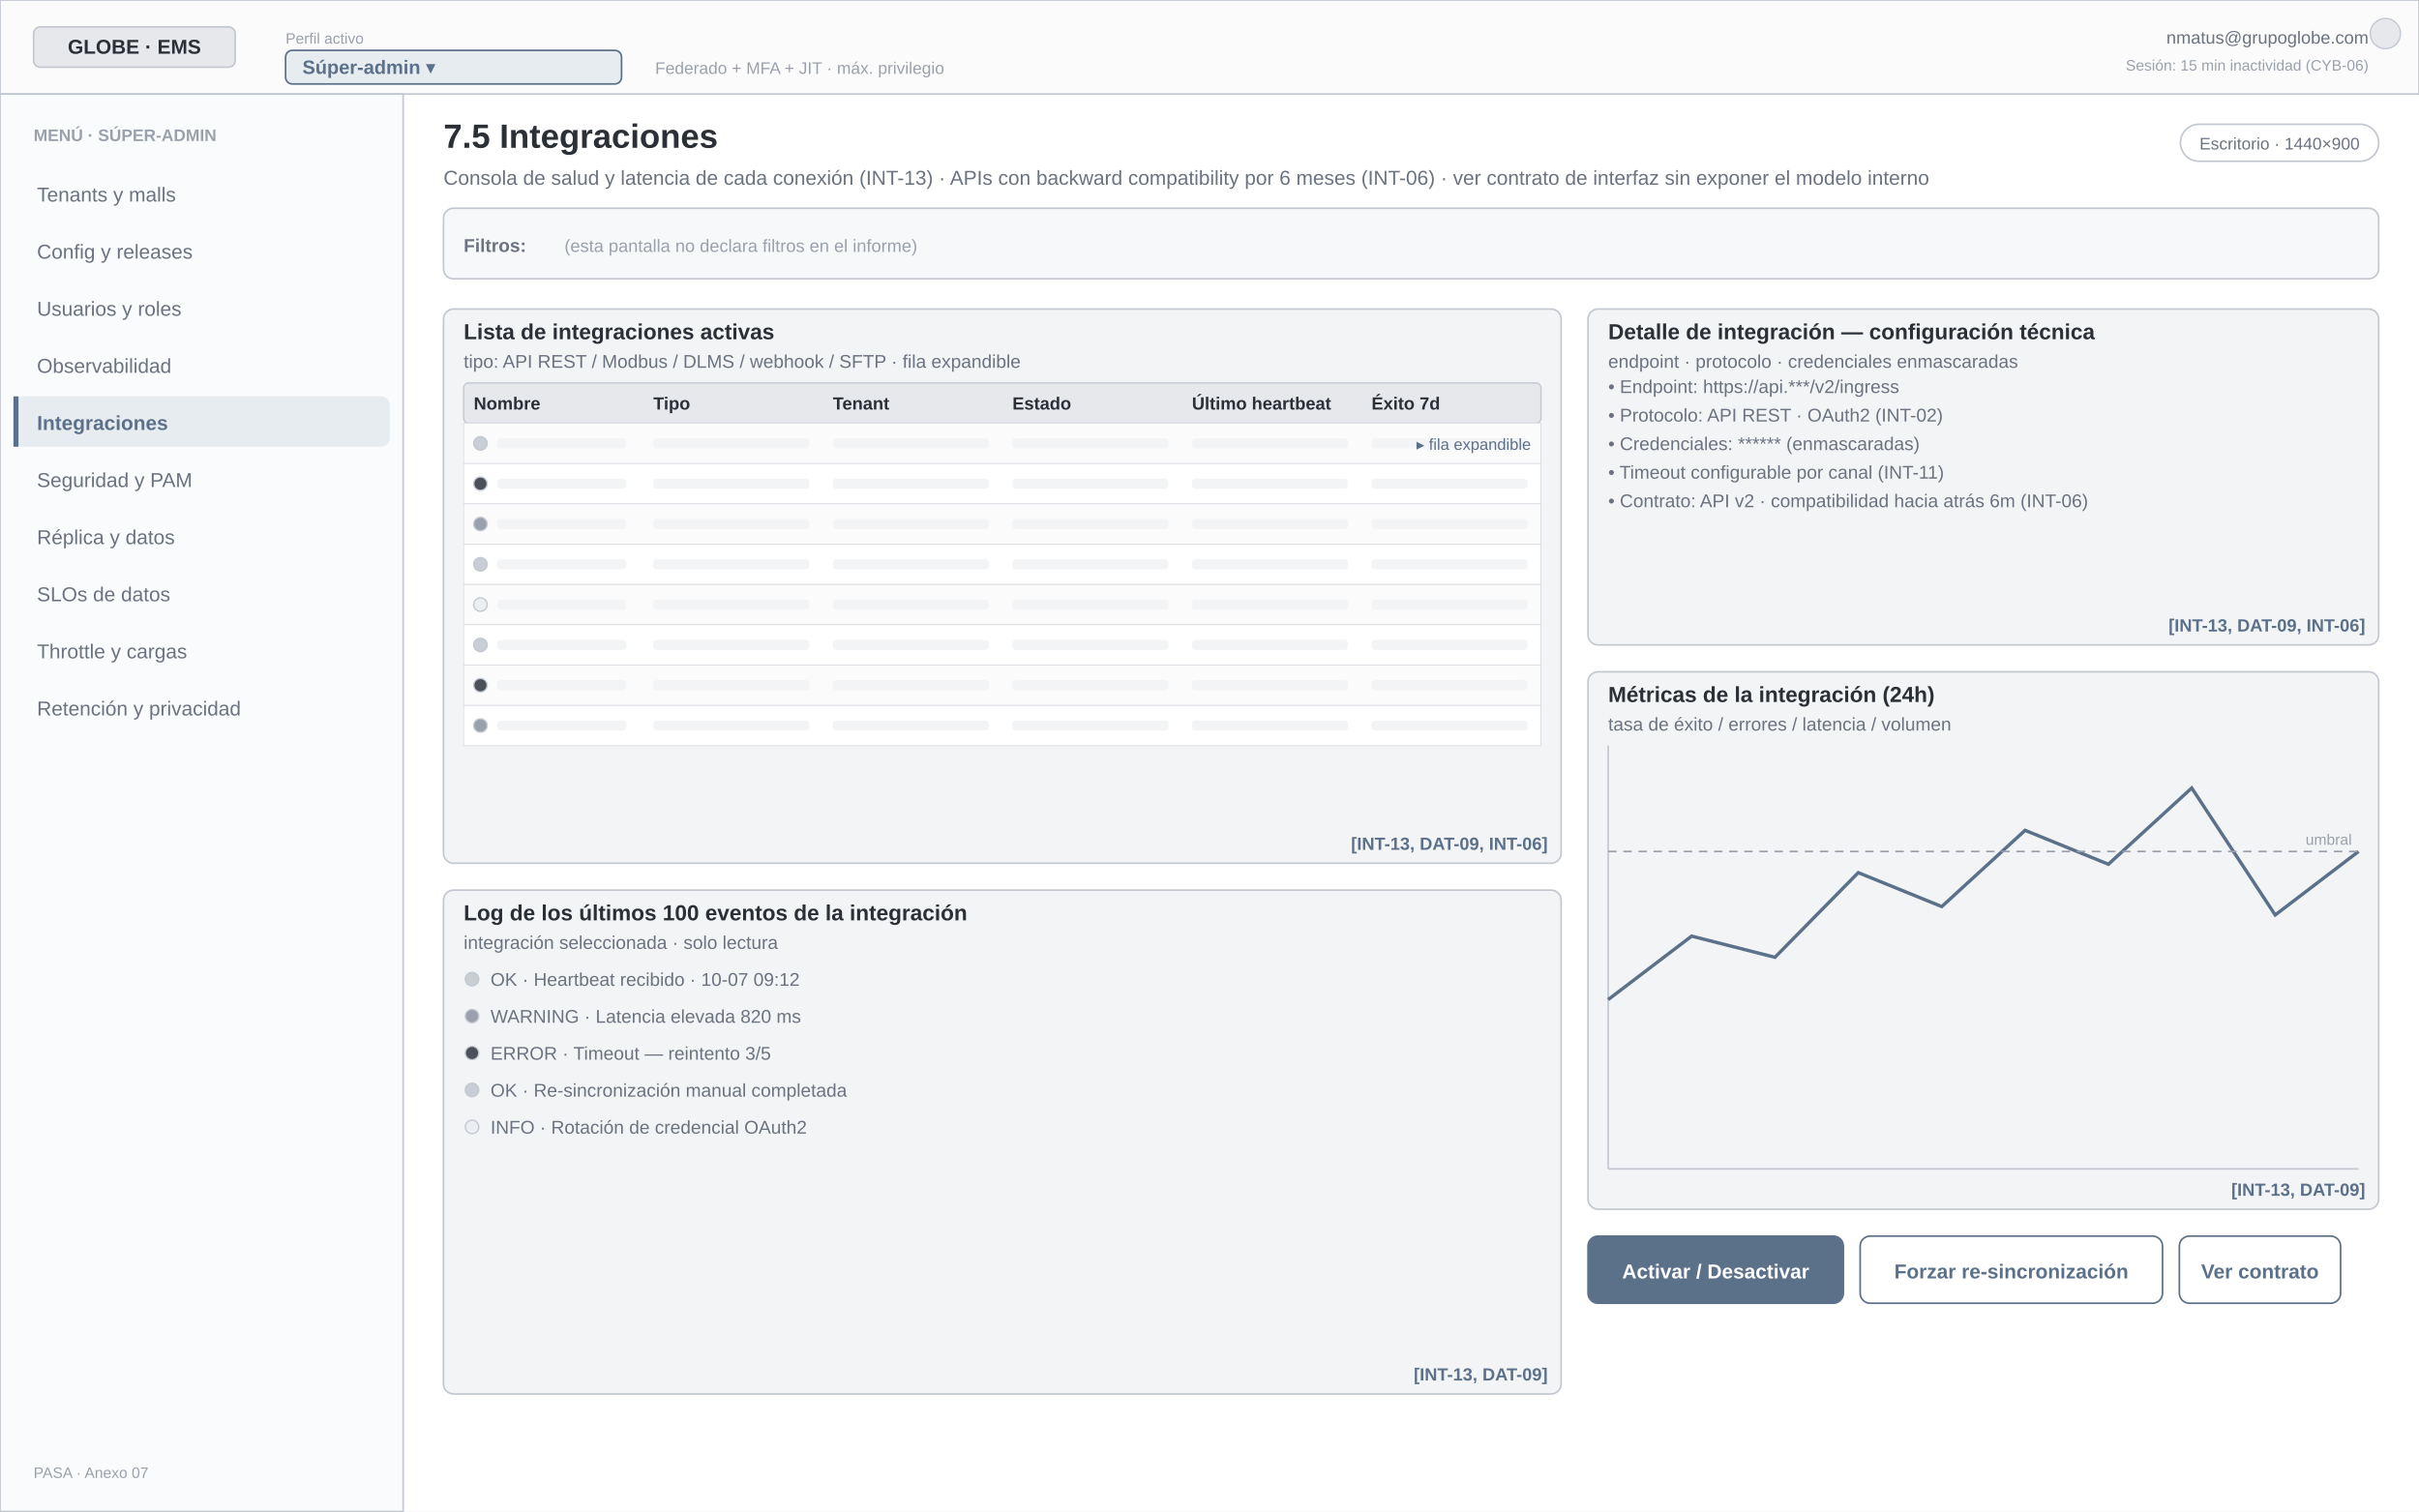
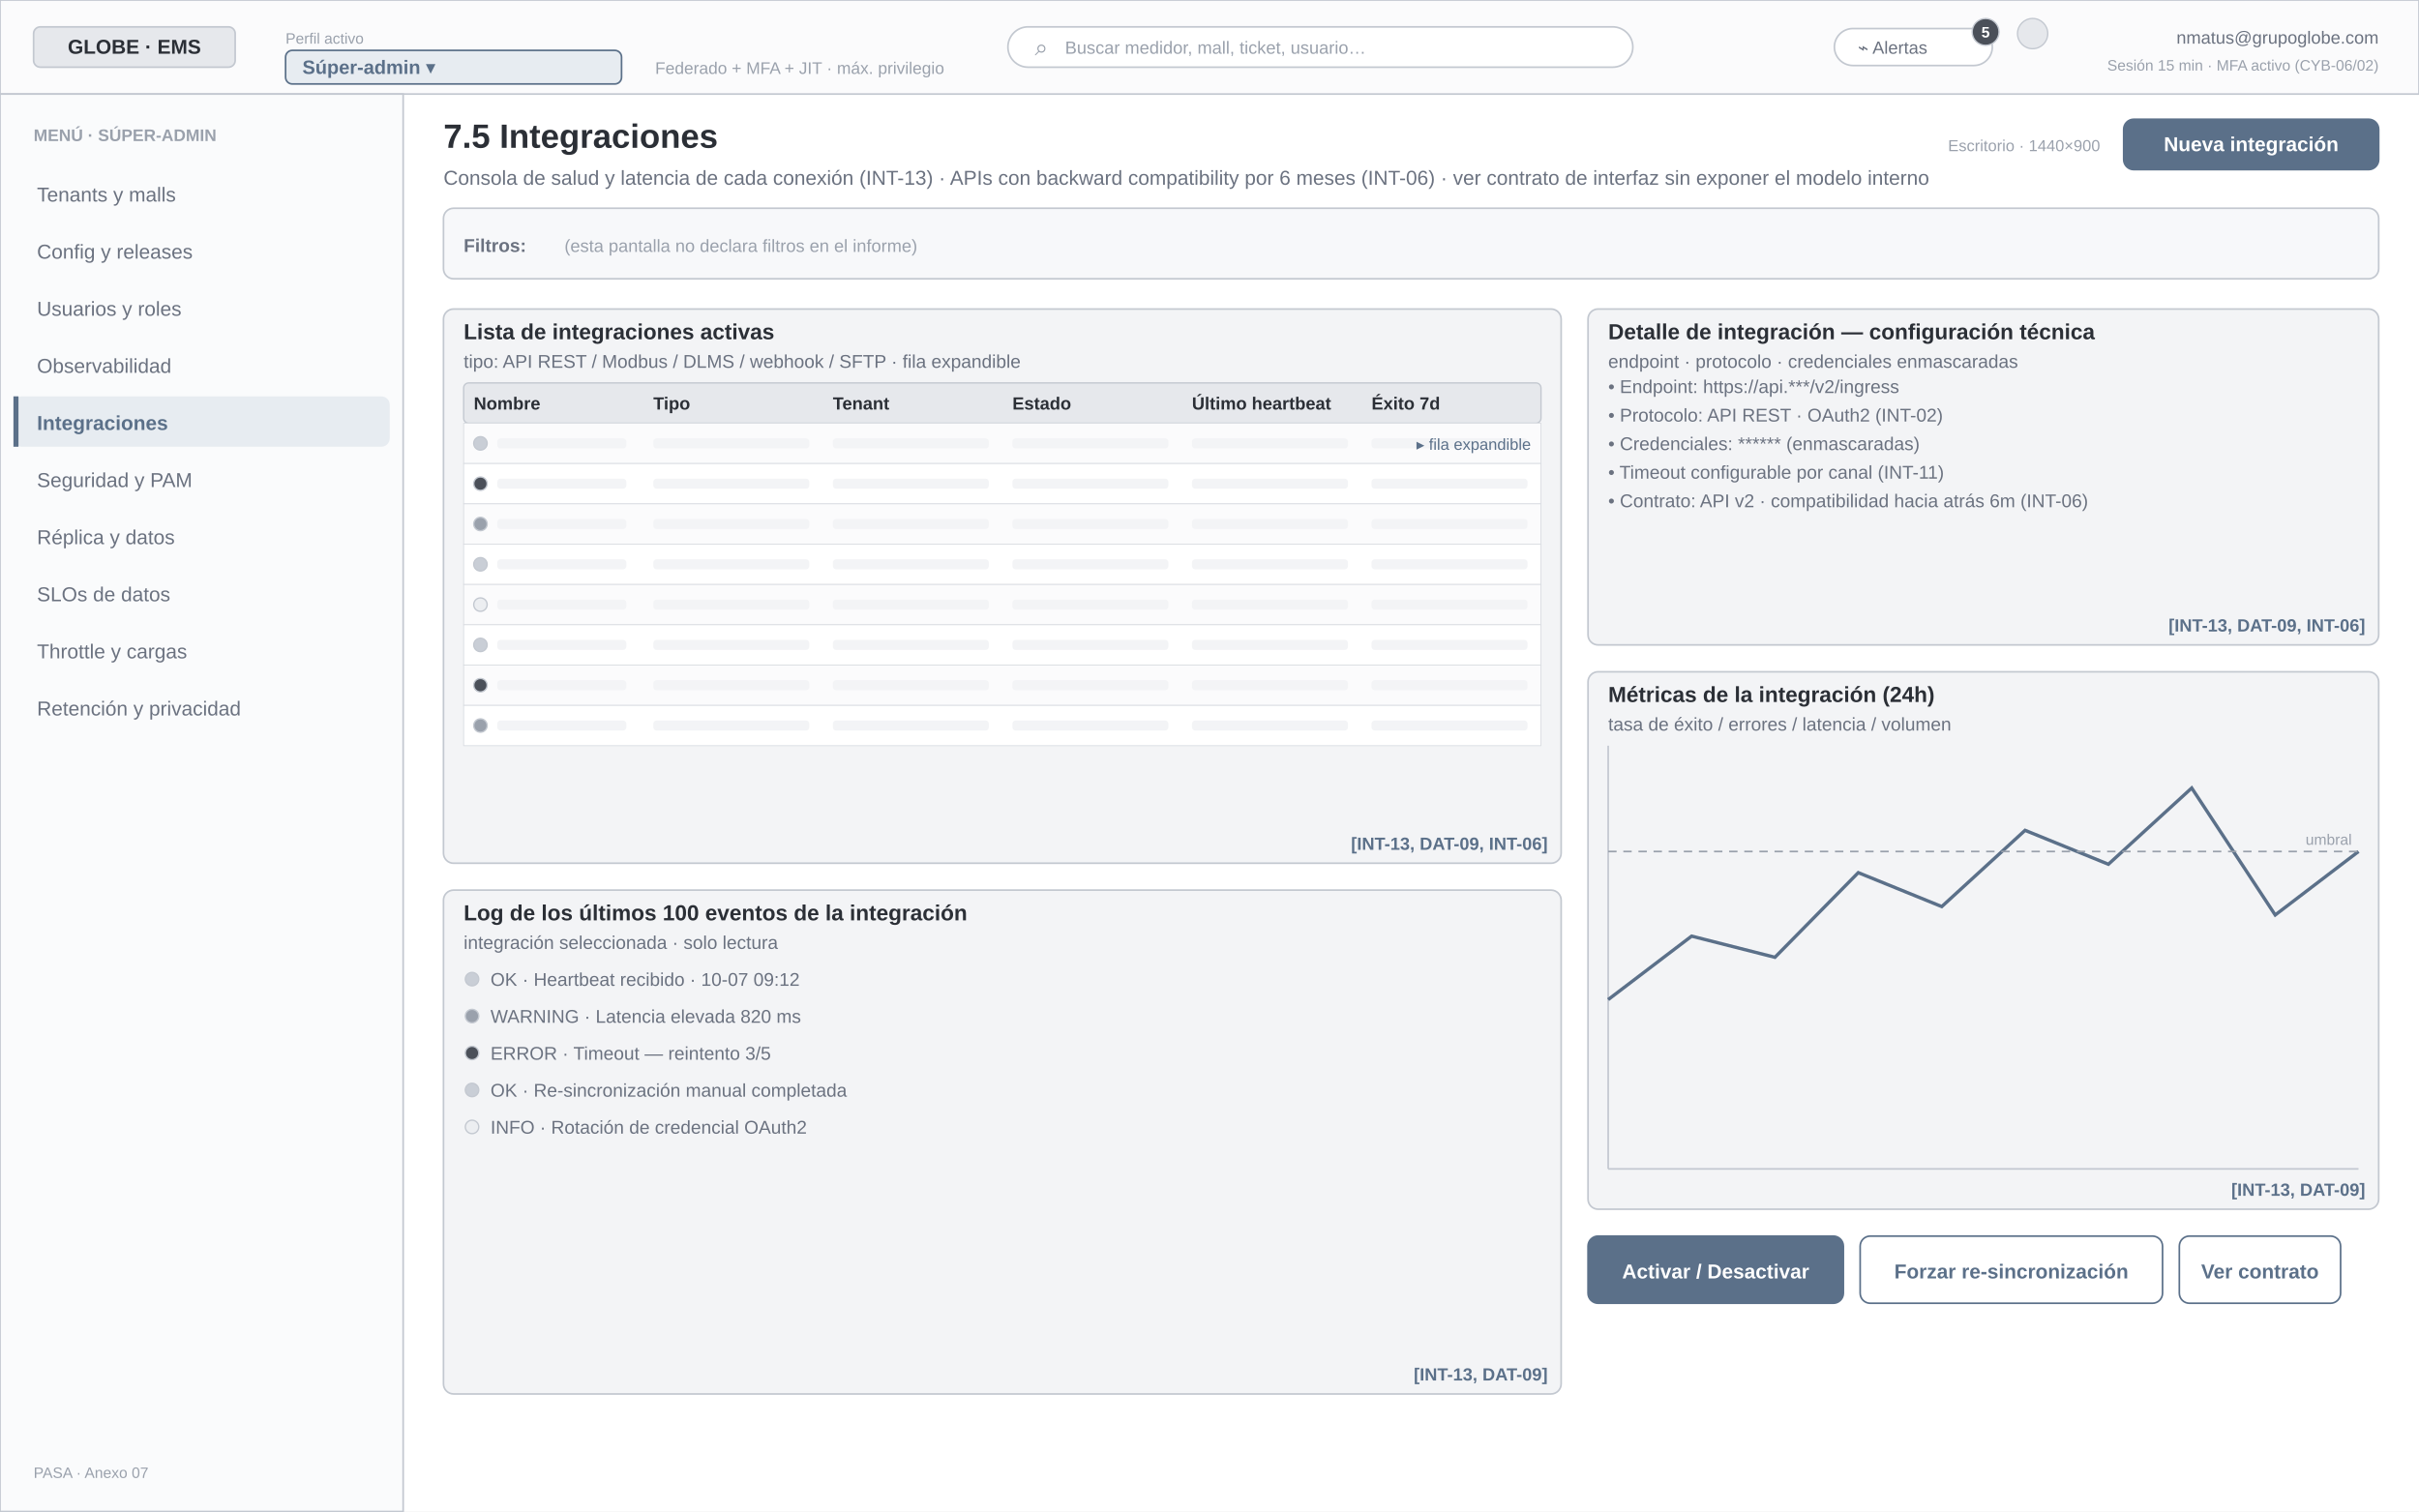
<svg xmlns="http://www.w3.org/2000/svg" viewBox="0 0 1440 900" width="1440" height="900" font-family="'Segoe UI', 'Helvetica Neue', Arial, sans-serif">
  <rect x="0" y="0" width="1440" height="900" rx="0" fill="#ffffff" stroke="none" stroke-width="1" />
  <rect x="0" y="0" width="1440" height="56" rx="0" fill="#fbfbfc" stroke="#c3c8d0" stroke-width="1" />
  <rect x="20" y="16" width="120" height="24" rx="4" fill="#e6e8ec" stroke="#c3c8d0" stroke-width="1" />
  <text x="80" y="32" font-family="'Segoe UI', 'Helvetica Neue', Arial, sans-serif" font-size="12" fill="#2b2f36" font-weight="700" text-anchor="middle">GLOBE · EMS</text>
  <text x="170" y="26" font-family="'Segoe UI', 'Helvetica Neue', Arial, sans-serif" font-size="9" fill="#9aa1ac" font-weight="normal" text-anchor="start">Perfil activo</text>
  <rect x="170" y="30" width="200" height="20" rx="4" fill="#e7ecf1" stroke="#5b7089" stroke-width="1" />
  <text x="180" y="44" font-family="'Segoe UI', 'Helvetica Neue', Arial, sans-serif" font-size="11.5" fill="#5b7089" font-weight="600" text-anchor="start">Súper-admin  ▾</text>
  <text x="390" y="44" font-family="'Segoe UI', 'Helvetica Neue', Arial, sans-serif" font-size="10" fill="#9aa1ac" font-weight="normal" text-anchor="start">Federado + MFA + JIT · máx. privilegio</text>
-   <text x="1410" y="26" font-family="'Segoe UI', 'Helvetica Neue', Arial, sans-serif" font-size="10.5" fill="#6b7280" font-weight="normal" text-anchor="end">nmatus@grupoglobe.com</text>
-   <text x="1410" y="42" font-family="'Segoe UI', 'Helvetica Neue', Arial, sans-serif" font-size="9" fill="#9aa1ac" font-weight="normal" text-anchor="end">Sesión: 15 min inactividad (CYB-06)</text>
-   <circle cx="1420" cy="20" r="9" fill="#e6e8ec" stroke="#c3c8d0" stroke-width="0.8" />
+   <rect x="600" y="16" width="372" height="24" rx="12" fill="#ffffff" stroke="#c3c8d0" stroke-width="1" />
+   <text x="616" y="33" font-family="'Segoe UI', 'Helvetica Neue', Arial, sans-serif" font-size="14" fill="#9aa1ac" font-weight="normal" text-anchor="start">⌕</text>
+   <text x="634" y="32" font-family="'Segoe UI', 'Helvetica Neue', Arial, sans-serif" font-size="10.5" fill="#9aa1ac" font-weight="normal" text-anchor="start">Buscar medidor, mall, ticket, usuario…</text>
+   <rect x="1092" y="17" width="94" height="22" rx="11" fill="#ffffff" stroke="#c3c8d0" stroke-width="1" />
+   <text x="1106" y="32" font-family="'Segoe UI', 'Helvetica Neue', Arial, sans-serif" font-size="10.5" fill="#6b7280" font-weight="normal" text-anchor="start">⌁ Alertas</text>
+   <circle cx="1182" cy="19" r="8" fill="#4b5059" stroke="#c3c8d0" stroke-width="0.8" />
+   <text x="1182" y="22.3" font-family="'Segoe UI', 'Helvetica Neue', Arial, sans-serif" font-size="9" fill="#ffffff" font-weight="700" text-anchor="middle">5</text>
+   <circle cx="1210" cy="20" r="9" fill="#e6e8ec" stroke="#c3c8d0" stroke-width="0.8" />
+   <text x="1416" y="26" font-family="'Segoe UI', 'Helvetica Neue', Arial, sans-serif" font-size="10.5" fill="#6b7280" font-weight="normal" text-anchor="end">nmatus@grupoglobe.com</text>
+   <text x="1416" y="42" font-family="'Segoe UI', 'Helvetica Neue', Arial, sans-serif" font-size="9" fill="#9aa1ac" font-weight="normal" text-anchor="end">Sesión 15 min · MFA activo (CYB-06/02)</text>
  <rect x="0" y="56" width="240" height="844" rx="0" fill="#fafbfc" stroke="#c3c8d0" stroke-width="1" />
  <text x="20" y="84" font-family="'Segoe UI', 'Helvetica Neue', Arial, sans-serif" font-size="10" fill="#9aa1ac" font-weight="700" text-anchor="start">MENÚ · SÚPER-ADMIN</text>
  <text x="22" y="120" font-family="'Segoe UI', 'Helvetica Neue', Arial, sans-serif" font-size="12" fill="#6b7280" font-weight="normal" text-anchor="start">Tenants y malls</text>
  <text x="22" y="154" font-family="'Segoe UI', 'Helvetica Neue', Arial, sans-serif" font-size="12" fill="#6b7280" font-weight="normal" text-anchor="start">Config y releases</text>
  <text x="22" y="188" font-family="'Segoe UI', 'Helvetica Neue', Arial, sans-serif" font-size="12" fill="#6b7280" font-weight="normal" text-anchor="start">Usuarios y roles</text>
  <text x="22" y="222" font-family="'Segoe UI', 'Helvetica Neue', Arial, sans-serif" font-size="12" fill="#6b7280" font-weight="normal" text-anchor="start">Observabilidad</text>
  <rect x="8" y="236" width="224" height="30" rx="5" fill="#e7ecf1" stroke="none" stroke-width="1" />
  <rect x="8" y="236" width="3" height="30" rx="0" fill="#5b7089" stroke="none" stroke-width="1" />
  <text x="22" y="256" font-family="'Segoe UI', 'Helvetica Neue', Arial, sans-serif" font-size="12" fill="#5b7089" font-weight="700" text-anchor="start">Integraciones</text>
  <text x="22" y="290" font-family="'Segoe UI', 'Helvetica Neue', Arial, sans-serif" font-size="12" fill="#6b7280" font-weight="normal" text-anchor="start">Seguridad y PAM</text>
  <text x="22" y="324" font-family="'Segoe UI', 'Helvetica Neue', Arial, sans-serif" font-size="12" fill="#6b7280" font-weight="normal" text-anchor="start">Réplica y datos</text>
  <text x="22" y="358" font-family="'Segoe UI', 'Helvetica Neue', Arial, sans-serif" font-size="12" fill="#6b7280" font-weight="normal" text-anchor="start">SLOs de datos</text>
  <text x="22" y="392" font-family="'Segoe UI', 'Helvetica Neue', Arial, sans-serif" font-size="12" fill="#6b7280" font-weight="normal" text-anchor="start">Throttle y cargas</text>
  <text x="22" y="426" font-family="'Segoe UI', 'Helvetica Neue', Arial, sans-serif" font-size="12" fill="#6b7280" font-weight="normal" text-anchor="start">Retención y privacidad</text>
  <text x="20" y="880" font-family="'Segoe UI', 'Helvetica Neue', Arial, sans-serif" font-size="9" fill="#9aa1ac" font-weight="normal" text-anchor="start">PASA · Anexo 07</text>
  <text x="264" y="88" font-family="'Segoe UI', 'Helvetica Neue', Arial, sans-serif" font-size="20" fill="#2b2f36" font-weight="700" text-anchor="start">7.5  Integraciones</text>
-   <rect x="1298" y="74" width="118" height="22" rx="11" fill="#ffffff" stroke="#c3c8d0" stroke-width="1" />
-   <text x="1357" y="89" font-family="'Segoe UI', 'Helvetica Neue', Arial, sans-serif" font-size="10" fill="#6b7280" font-weight="normal" text-anchor="middle">Escritorio · 1440×900</text>
+   <rect x="1264.2" y="71" width="151.8" height="30" rx="6" fill="#5b7089" stroke="#5b7089" stroke-width="1" />
+   <text x="1340.1" y="90" font-family="'Segoe UI', 'Helvetica Neue', Arial, sans-serif" font-size="12" fill="#ffffff" font-weight="700" text-anchor="middle">Nueva integración</text>
+   <text x="1250.2" y="90" font-family="'Segoe UI', 'Helvetica Neue', Arial, sans-serif" font-size="9.5" fill="#9aa1ac" font-weight="normal" text-anchor="end">Escritorio · 1440×900</text>
  <text x="264" y="110" font-family="'Segoe UI', 'Helvetica Neue', Arial, sans-serif" font-size="12" fill="#6b7280" font-weight="normal" text-anchor="start">Consola de salud y latencia de cada conexión (INT-13) · APIs con backward compatibility por 6 meses (INT-06) · ver contrato de interfaz sin exponer el modelo interno</text>
  <rect x="264" y="124" width="1152" height="42" rx="6" fill="#f7f8fa" stroke="#c3c8d0" stroke-width="1" />
  <text x="276" y="150" font-family="'Segoe UI', 'Helvetica Neue', Arial, sans-serif" font-size="11" fill="#6b7280" font-weight="700" text-anchor="start">Filtros:</text>
  <text x="336" y="150" font-family="'Segoe UI', 'Helvetica Neue', Arial, sans-serif" font-size="10.5" fill="#9aa1ac" font-weight="normal" text-anchor="start">(esta pantalla no declara filtros en el informe)</text>
  <rect x="264.0" y="184" width="665.333" height="330" rx="6" fill="#f3f4f6" stroke="#c3c8d0" stroke-width="1" />
  <text x="276.0" y="202" font-family="'Segoe UI', 'Helvetica Neue', Arial, sans-serif" font-size="13" fill="#2b2f36" font-weight="700" text-anchor="start">Lista de integraciones activas</text>
  <text x="276.0" y="219" font-family="'Segoe UI', 'Helvetica Neue', Arial, sans-serif" font-size="11" fill="#6b7280" font-weight="normal" text-anchor="start">tipo: API REST / Modbus / DLMS / webhook / SFTP · fila expandible</text>
  <rect x="276.0" y="228" width="641.333" height="24" rx="3" fill="#e6e8ec" stroke="#c3c8d0" stroke-width="0.8" />
  <text x="282.0" y="243.84" font-family="'Segoe UI', 'Helvetica Neue', Arial, sans-serif" font-size="10.5" fill="#2b2f36" font-weight="700" text-anchor="start">Nombre</text>
  <text x="388.889" y="243.84" font-family="'Segoe UI', 'Helvetica Neue', Arial, sans-serif" font-size="10.5" fill="#2b2f36" font-weight="700" text-anchor="start">Tipo</text>
  <text x="495.778" y="243.84" font-family="'Segoe UI', 'Helvetica Neue', Arial, sans-serif" font-size="10.5" fill="#2b2f36" font-weight="700" text-anchor="start">Tenant</text>
  <text x="602.667" y="243.84" font-family="'Segoe UI', 'Helvetica Neue', Arial, sans-serif" font-size="10.5" fill="#2b2f36" font-weight="700" text-anchor="start">Estado</text>
  <text x="709.556" y="243.84" font-family="'Segoe UI', 'Helvetica Neue', Arial, sans-serif" font-size="10.5" fill="#2b2f36" font-weight="700" text-anchor="start">Último heartbeat</text>
  <text x="816.444" y="243.84" font-family="'Segoe UI', 'Helvetica Neue', Arial, sans-serif" font-size="10.5" fill="#2b2f36" font-weight="700" text-anchor="start">Éxito 7d</text>
  <rect x="276.0" y="252" width="641.333" height="24" rx="0" fill="#fbfbfc" stroke="#d9dce1" stroke-width="0.5" />
  <circle cx="286.0" cy="264.0" r="4" fill="#c9ced6" stroke="#c3c8d0" stroke-width="0.8" />
  <rect x="296.0" y="261.0" width="76.889" height="6" rx="2" fill="#f3f4f6" stroke="none" stroke-width="1" />
  <rect x="388.889" y="261.0" width="92.889" height="6" rx="2" fill="#f3f4f6" stroke="none" stroke-width="1" />
  <rect x="495.778" y="261.0" width="92.889" height="6" rx="2" fill="#f3f4f6" stroke="none" stroke-width="1" />
  <rect x="602.667" y="261.0" width="92.889" height="6" rx="2" fill="#f3f4f6" stroke="none" stroke-width="1" />
  <rect x="709.556" y="261.0" width="92.889" height="6" rx="2" fill="#f3f4f6" stroke="none" stroke-width="1" />
  <rect x="816.444" y="261.0" width="92.889" height="6" rx="2" fill="#f3f4f6" stroke="none" stroke-width="1" />
  <rect x="276.0" y="276" width="641.333" height="24" rx="0" fill="#ffffff" stroke="#d9dce1" stroke-width="0.5" />
  <circle cx="286.0" cy="288.0" r="4" fill="#4b5059" stroke="#c3c8d0" stroke-width="0.8" />
  <rect x="296.0" y="285.0" width="76.889" height="6" rx="2" fill="#f3f4f6" stroke="none" stroke-width="1" />
  <rect x="388.889" y="285.0" width="92.889" height="6" rx="2" fill="#f3f4f6" stroke="none" stroke-width="1" />
  <rect x="495.778" y="285.0" width="92.889" height="6" rx="2" fill="#f3f4f6" stroke="none" stroke-width="1" />
  <rect x="602.667" y="285.0" width="92.889" height="6" rx="2" fill="#f3f4f6" stroke="none" stroke-width="1" />
  <rect x="709.556" y="285.0" width="92.889" height="6" rx="2" fill="#f3f4f6" stroke="none" stroke-width="1" />
  <rect x="816.444" y="285.0" width="92.889" height="6" rx="2" fill="#f3f4f6" stroke="none" stroke-width="1" />
  <rect x="276.0" y="300" width="641.333" height="24" rx="0" fill="#fbfbfc" stroke="#d9dce1" stroke-width="0.5" />
  <circle cx="286.0" cy="312.0" r="4" fill="#9aa1ac" stroke="#c3c8d0" stroke-width="0.8" />
  <rect x="296.0" y="309.0" width="76.889" height="6" rx="2" fill="#f3f4f6" stroke="none" stroke-width="1" />
  <rect x="388.889" y="309.0" width="92.889" height="6" rx="2" fill="#f3f4f6" stroke="none" stroke-width="1" />
  <rect x="495.778" y="309.0" width="92.889" height="6" rx="2" fill="#f3f4f6" stroke="none" stroke-width="1" />
  <rect x="602.667" y="309.0" width="92.889" height="6" rx="2" fill="#f3f4f6" stroke="none" stroke-width="1" />
  <rect x="709.556" y="309.0" width="92.889" height="6" rx="2" fill="#f3f4f6" stroke="none" stroke-width="1" />
  <rect x="816.444" y="309.0" width="92.889" height="6" rx="2" fill="#f3f4f6" stroke="none" stroke-width="1" />
  <rect x="276.0" y="324" width="641.333" height="24" rx="0" fill="#ffffff" stroke="#d9dce1" stroke-width="0.5" />
  <circle cx="286.0" cy="336.0" r="4" fill="#c9ced6" stroke="#c3c8d0" stroke-width="0.8" />
  <rect x="296.0" y="333.0" width="76.889" height="6" rx="2" fill="#f3f4f6" stroke="none" stroke-width="1" />
  <rect x="388.889" y="333.0" width="92.889" height="6" rx="2" fill="#f3f4f6" stroke="none" stroke-width="1" />
  <rect x="495.778" y="333.0" width="92.889" height="6" rx="2" fill="#f3f4f6" stroke="none" stroke-width="1" />
  <rect x="602.667" y="333.0" width="92.889" height="6" rx="2" fill="#f3f4f6" stroke="none" stroke-width="1" />
  <rect x="709.556" y="333.0" width="92.889" height="6" rx="2" fill="#f3f4f6" stroke="none" stroke-width="1" />
  <rect x="816.444" y="333.0" width="92.889" height="6" rx="2" fill="#f3f4f6" stroke="none" stroke-width="1" />
  <rect x="276.0" y="348" width="641.333" height="24" rx="0" fill="#fbfbfc" stroke="#d9dce1" stroke-width="0.5" />
  <circle cx="286.0" cy="360.0" r="4" fill="#eceef1" stroke="#c3c8d0" stroke-width="0.8" />
  <rect x="296.0" y="357.0" width="76.889" height="6" rx="2" fill="#f3f4f6" stroke="none" stroke-width="1" />
  <rect x="388.889" y="357.0" width="92.889" height="6" rx="2" fill="#f3f4f6" stroke="none" stroke-width="1" />
  <rect x="495.778" y="357.0" width="92.889" height="6" rx="2" fill="#f3f4f6" stroke="none" stroke-width="1" />
  <rect x="602.667" y="357.0" width="92.889" height="6" rx="2" fill="#f3f4f6" stroke="none" stroke-width="1" />
  <rect x="709.556" y="357.0" width="92.889" height="6" rx="2" fill="#f3f4f6" stroke="none" stroke-width="1" />
  <rect x="816.444" y="357.0" width="92.889" height="6" rx="2" fill="#f3f4f6" stroke="none" stroke-width="1" />
  <rect x="276.0" y="372" width="641.333" height="24" rx="0" fill="#ffffff" stroke="#d9dce1" stroke-width="0.5" />
  <circle cx="286.0" cy="384.0" r="4" fill="#c9ced6" stroke="#c3c8d0" stroke-width="0.8" />
  <rect x="296.0" y="381.0" width="76.889" height="6" rx="2" fill="#f3f4f6" stroke="none" stroke-width="1" />
  <rect x="388.889" y="381.0" width="92.889" height="6" rx="2" fill="#f3f4f6" stroke="none" stroke-width="1" />
  <rect x="495.778" y="381.0" width="92.889" height="6" rx="2" fill="#f3f4f6" stroke="none" stroke-width="1" />
  <rect x="602.667" y="381.0" width="92.889" height="6" rx="2" fill="#f3f4f6" stroke="none" stroke-width="1" />
  <rect x="709.556" y="381.0" width="92.889" height="6" rx="2" fill="#f3f4f6" stroke="none" stroke-width="1" />
  <rect x="816.444" y="381.0" width="92.889" height="6" rx="2" fill="#f3f4f6" stroke="none" stroke-width="1" />
  <rect x="276.0" y="396" width="641.333" height="24" rx="0" fill="#fbfbfc" stroke="#d9dce1" stroke-width="0.5" />
  <circle cx="286.0" cy="408.0" r="4" fill="#4b5059" stroke="#c3c8d0" stroke-width="0.8" />
  <rect x="296.0" y="405.0" width="76.889" height="6" rx="2" fill="#f3f4f6" stroke="none" stroke-width="1" />
  <rect x="388.889" y="405.0" width="92.889" height="6" rx="2" fill="#f3f4f6" stroke="none" stroke-width="1" />
  <rect x="495.778" y="405.0" width="92.889" height="6" rx="2" fill="#f3f4f6" stroke="none" stroke-width="1" />
  <rect x="602.667" y="405.0" width="92.889" height="6" rx="2" fill="#f3f4f6" stroke="none" stroke-width="1" />
  <rect x="709.556" y="405.0" width="92.889" height="6" rx="2" fill="#f3f4f6" stroke="none" stroke-width="1" />
  <rect x="816.444" y="405.0" width="92.889" height="6" rx="2" fill="#f3f4f6" stroke="none" stroke-width="1" />
  <rect x="276.0" y="420" width="641.333" height="24" rx="0" fill="#ffffff" stroke="#d9dce1" stroke-width="0.5" />
  <circle cx="286.0" cy="432.0" r="4" fill="#9aa1ac" stroke="#c3c8d0" stroke-width="0.8" />
  <rect x="296.0" y="429.0" width="76.889" height="6" rx="2" fill="#f3f4f6" stroke="none" stroke-width="1" />
  <rect x="388.889" y="429.0" width="92.889" height="6" rx="2" fill="#f3f4f6" stroke="none" stroke-width="1" />
  <rect x="495.778" y="429.0" width="92.889" height="6" rx="2" fill="#f3f4f6" stroke="none" stroke-width="1" />
  <rect x="602.667" y="429.0" width="92.889" height="6" rx="2" fill="#f3f4f6" stroke="none" stroke-width="1" />
  <rect x="709.556" y="429.0" width="92.889" height="6" rx="2" fill="#f3f4f6" stroke="none" stroke-width="1" />
  <rect x="816.444" y="429.0" width="92.889" height="6" rx="2" fill="#f3f4f6" stroke="none" stroke-width="1" />
  <text x="911.333" y="267.84" font-family="'Segoe UI', 'Helvetica Neue', Arial, sans-serif" font-size="9.5" fill="#5b7089" font-weight="normal" text-anchor="end">▸ fila expandible</text>
  <text x="921.333" y="506" font-family="'Segoe UI', 'Helvetica Neue', Arial, sans-serif" font-size="10.5" fill="#5b7089" font-weight="600" text-anchor="end">[INT-13, DAT-09, INT-06]</text>
  <rect x="264.0" y="530" width="665.333" height="300" rx="6" fill="#f3f4f6" stroke="#c3c8d0" stroke-width="1" />
  <text x="276.0" y="548" font-family="'Segoe UI', 'Helvetica Neue', Arial, sans-serif" font-size="13" fill="#2b2f36" font-weight="700" text-anchor="start">Log de los últimos 100 eventos de la integración</text>
  <text x="276.0" y="565" font-family="'Segoe UI', 'Helvetica Neue', Arial, sans-serif" font-size="11" fill="#6b7280" font-weight="normal" text-anchor="start">integración seleccionada · solo lectura</text>
  <circle cx="281.0" cy="583" r="4" fill="#c9ced6" stroke="#c3c8d0" stroke-width="0.8" />
  <text x="292.0" y="587" font-family="'Segoe UI', 'Helvetica Neue', Arial, sans-serif" font-size="11" fill="#6b7280" font-weight="normal" text-anchor="start">OK · Heartbeat recibido · 10-07 09:12</text>
  <circle cx="281.0" cy="605" r="4" fill="#9aa1ac" stroke="#c3c8d0" stroke-width="0.8" />
  <text x="292.0" y="609" font-family="'Segoe UI', 'Helvetica Neue', Arial, sans-serif" font-size="11" fill="#6b7280" font-weight="normal" text-anchor="start">WARNING · Latencia elevada 820 ms</text>
  <circle cx="281.0" cy="627" r="4" fill="#4b5059" stroke="#c3c8d0" stroke-width="0.8" />
  <text x="292.0" y="631" font-family="'Segoe UI', 'Helvetica Neue', Arial, sans-serif" font-size="11" fill="#6b7280" font-weight="normal" text-anchor="start">ERROR · Timeout — reintento 3/5</text>
  <circle cx="281.0" cy="649" r="4" fill="#c9ced6" stroke="#c3c8d0" stroke-width="0.8" />
  <text x="292.0" y="653" font-family="'Segoe UI', 'Helvetica Neue', Arial, sans-serif" font-size="11" fill="#6b7280" font-weight="normal" text-anchor="start">OK · Re-sincronización manual completada</text>
  <circle cx="281.0" cy="671" r="4" fill="#eceef1" stroke="#c3c8d0" stroke-width="0.8" />
  <text x="292.0" y="675" font-family="'Segoe UI', 'Helvetica Neue', Arial, sans-serif" font-size="11" fill="#6b7280" font-weight="normal" text-anchor="start">INFO · Rotación de credencial OAuth2</text>
  <text x="921.333" y="822" font-family="'Segoe UI', 'Helvetica Neue', Arial, sans-serif" font-size="10.5" fill="#5b7089" font-weight="600" text-anchor="end">[INT-13, DAT-09]</text>
  <rect x="945.333" y="184" width="470.667" height="200" rx="6" fill="#f3f4f6" stroke="#c3c8d0" stroke-width="1" />
  <text x="957.333" y="202" font-family="'Segoe UI', 'Helvetica Neue', Arial, sans-serif" font-size="13" fill="#2b2f36" font-weight="700" text-anchor="start">Detalle de integración — configuración técnica</text>
  <text x="957.333" y="219" font-family="'Segoe UI', 'Helvetica Neue', Arial, sans-serif" font-size="11" fill="#6b7280" font-weight="normal" text-anchor="start">endpoint · protocolo · credenciales enmascaradas</text>
  <text x="957.333" y="234" font-family="'Segoe UI', 'Helvetica Neue', Arial, sans-serif" font-size="11" fill="#6b7280" font-weight="normal" text-anchor="start">• Endpoint: https://api.***/v2/ingress</text>
  <text x="957.333" y="251" font-family="'Segoe UI', 'Helvetica Neue', Arial, sans-serif" font-size="11" fill="#6b7280" font-weight="normal" text-anchor="start">• Protocolo: API REST · OAuth2 (INT-02)</text>
  <text x="957.333" y="268" font-family="'Segoe UI', 'Helvetica Neue', Arial, sans-serif" font-size="11" fill="#6b7280" font-weight="normal" text-anchor="start">• Credenciales: ****** (enmascaradas)</text>
  <text x="957.333" y="285" font-family="'Segoe UI', 'Helvetica Neue', Arial, sans-serif" font-size="11" fill="#6b7280" font-weight="normal" text-anchor="start">• Timeout configurable por canal (INT-11)</text>
  <text x="957.333" y="302" font-family="'Segoe UI', 'Helvetica Neue', Arial, sans-serif" font-size="11" fill="#6b7280" font-weight="normal" text-anchor="start">• Contrato: API v2 · compatibilidad hacia atrás 6m (INT-06)</text>
  <text x="1408.0" y="376" font-family="'Segoe UI', 'Helvetica Neue', Arial, sans-serif" font-size="10.5" fill="#5b7089" font-weight="600" text-anchor="end">[INT-13, DAT-09, INT-06]</text>
  <rect x="945.333" y="400" width="470.667" height="320" rx="6" fill="#f3f4f6" stroke="#c3c8d0" stroke-width="1" />
  <text x="957.333" y="418" font-family="'Segoe UI', 'Helvetica Neue', Arial, sans-serif" font-size="13" fill="#2b2f36" font-weight="700" text-anchor="start">Métricas de la integración (24h)</text>
  <text x="957.333" y="435" font-family="'Segoe UI', 'Helvetica Neue', Arial, sans-serif" font-size="11" fill="#6b7280" font-weight="normal" text-anchor="start">tasa de éxito / errores / latencia / volumen</text>
  <line x1="957.333" y1="696" x2="1404.0" y2="696" stroke="#c3c8d0" stroke-width="1" />
  <line x1="957.333" y1="444" x2="957.333" y2="696" stroke="#c3c8d0" stroke-width="1" />
  <polyline points="957.3,595.2 1007.0,557.4 1056.6,570.0 1106.2,519.6 1155.9,539.8 1205.5,494.4 1255.1,514.6 1304.7,469.2 1354.4,544.8 1404.0,507.0" fill="none" stroke="#5b7089" stroke-width="2" />
  <line x1="957.333" y1="507.0" x2="1404.0" y2="507.0" stroke="#9aa1ac" stroke-width="1" stroke-dasharray="5 4" />
  <text x="1400.0" y="503.0" font-family="'Segoe UI', 'Helvetica Neue', Arial, sans-serif" font-size="9" fill="#9aa1ac" font-weight="normal" text-anchor="end">umbral</text>
  <text x="1408.0" y="712" font-family="'Segoe UI', 'Helvetica Neue', Arial, sans-serif" font-size="10.5" fill="#5b7089" font-weight="600" text-anchor="end">[INT-13, DAT-09]</text>
  <rect x="945.333" y="736" width="152" height="40" rx="6" fill="#5b7089" stroke="#5b7089" stroke-width="1" />
  <text x="1021.333" y="761.2" font-family="'Segoe UI', 'Helvetica Neue', Arial, sans-serif" font-size="12" fill="#ffffff" font-weight="600" text-anchor="middle">Activar / Desactivar</text>
  <rect x="1107.333" y="736" width="180" height="40" rx="6" fill="#ffffff" stroke="#5b7089" stroke-width="1" />
  <text x="1197.333" y="761.2" font-family="'Segoe UI', 'Helvetica Neue', Arial, sans-serif" font-size="12" fill="#5b7089" font-weight="600" text-anchor="middle">Forzar re-sincronización</text>
  <rect x="1297.333" y="736" width="96" height="40" rx="6" fill="#ffffff" stroke="#5b7089" stroke-width="1" />
  <text x="1345.333" y="761.2" font-family="'Segoe UI', 'Helvetica Neue', Arial, sans-serif" font-size="12" fill="#5b7089" font-weight="600" text-anchor="middle">Ver contrato</text>
</svg>
